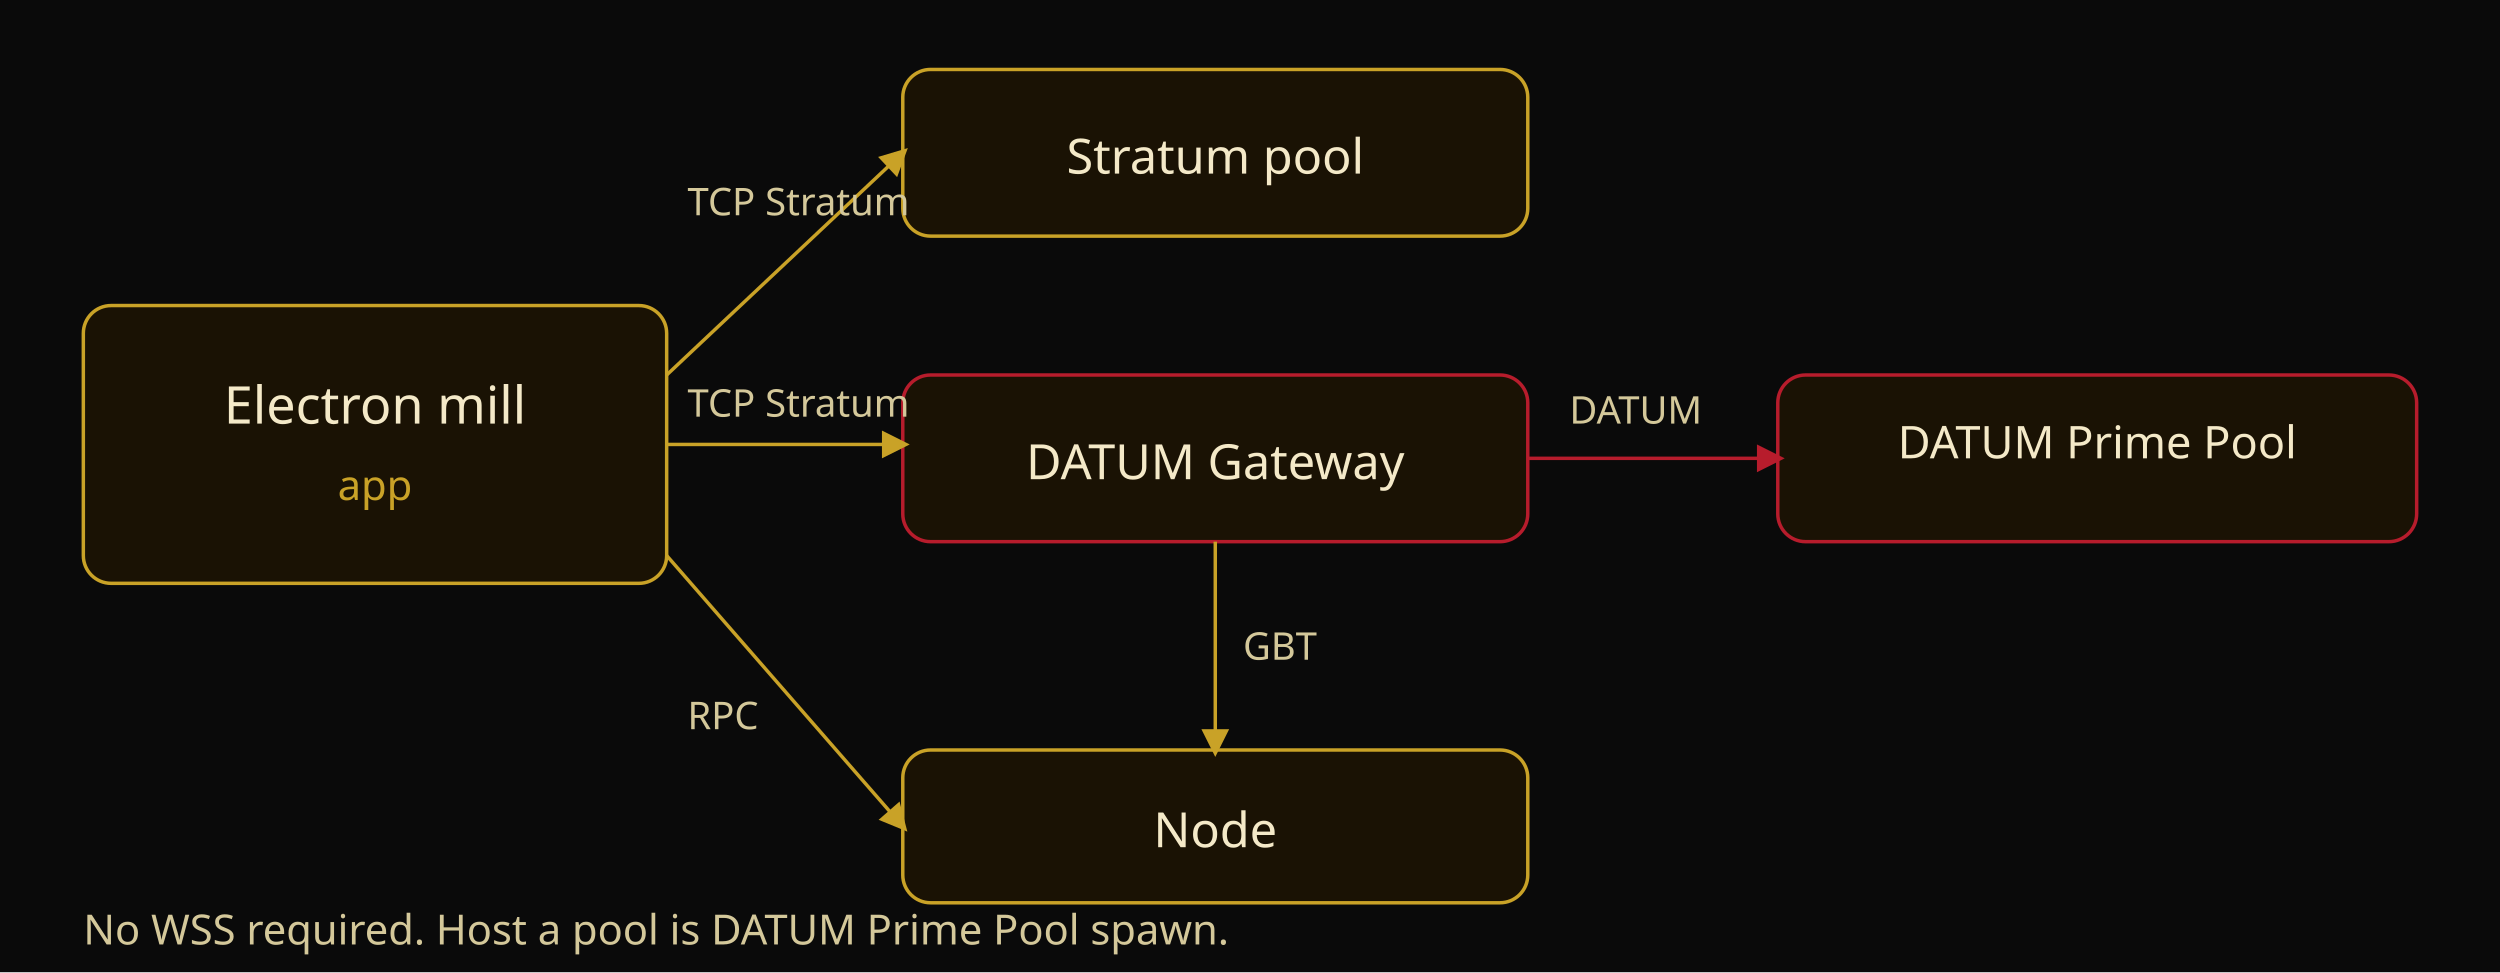
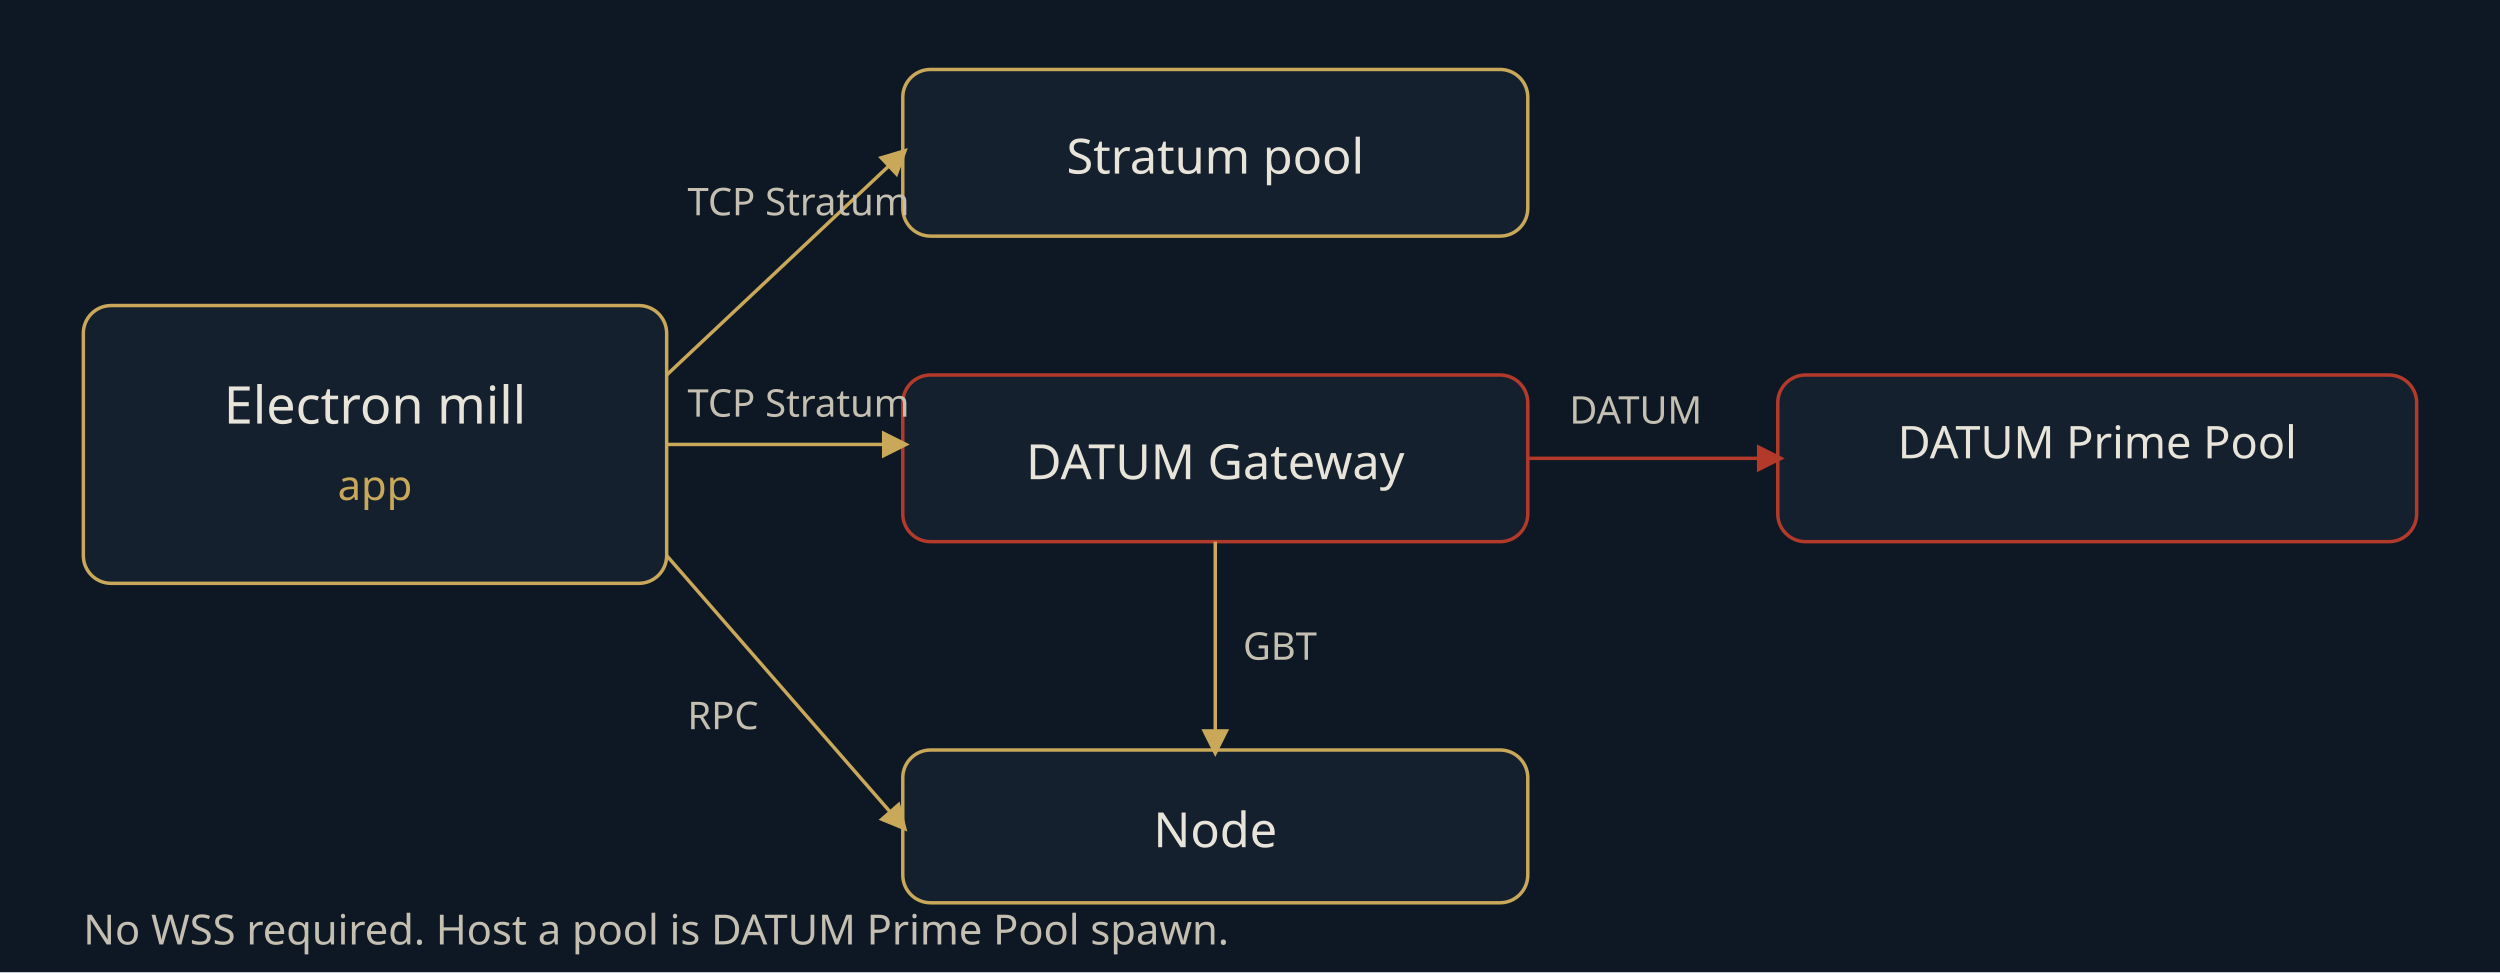
<svg xmlns="http://www.w3.org/2000/svg" viewBox="0 0 720 280" role="img" aria-labelledby="deskTitle deskDesc">
-   <rect width="720" height="280" fill="#0a0a0a" />
-   <rect x="24" y="88" width="168" height="80" rx="8" fill="#1a1204" stroke="#c9a227" />
-   <text x="108" y="122" text-anchor="middle" fill="#f4e9c8" font-family="sans-serif" font-size="15">Electron mill</text>
-   <text x="108" y="144" text-anchor="middle" fill="#c9a227" font-family="sans-serif" font-size="12">app</text>
-   <rect x="260" y="20" width="180" height="48" rx="8" fill="#1a1204" stroke="#c9a227" />
-   <text x="350" y="50" text-anchor="middle" fill="#f4e9c8" font-family="sans-serif" font-size="14">Stratum pool</text>
-   <rect x="260" y="108" width="180" height="48" rx="8" fill="#1a1204" stroke="#b71c2c" />
-   <text x="350" y="138" text-anchor="middle" fill="#f4e9c8" font-family="sans-serif" font-size="14">DATUM Gateway</text>
-   <rect x="260" y="216" width="180" height="44" rx="8" fill="#1a1204" stroke="#c9a227" />
-   <text x="350" y="244" text-anchor="middle" fill="#f4e9c8" font-family="sans-serif" font-size="14">Node</text>
-   <rect x="512" y="108" width="184" height="48" rx="8" fill="#1a1204" stroke="#b71c2c" />
-   <text x="604" y="132" text-anchor="middle" fill="#f4e9c8" font-family="sans-serif" font-size="13">DATUM Prime Pool</text>
-   <path d="M192 108 L260 44" stroke="#c9a227" marker-end="url(#gold)" />
-   <text x="198" y="62" fill="#d4c89a" font-family="sans-serif" font-size="11">TCP Stratum</text>
-   <path d="M192 128 H260" stroke="#c9a227" marker-end="url(#gold)" />
-   <text x="198" y="120" fill="#d4c89a" font-family="sans-serif" font-size="11">TCP Stratum</text>
-   <path d="M192 160 L260 238" stroke="#c9a227" marker-end="url(#gold)" />
-   <text x="198" y="210" fill="#d4c89a" font-family="sans-serif" font-size="11">RPC</text>
-   <path d="M440 132 H512" stroke="#b71c2c" marker-end="url(#crimson)" />
-   <text x="452" y="122" fill="#d4c89a" font-family="sans-serif" font-size="11">DATUM</text>
-   <path d="M350 156 V216" stroke="#c9a227" marker-end="url(#gold)" />
-   <text x="358" y="190" fill="#d4c89a" font-family="sans-serif" font-size="11">GBT</text>
-   <text x="24" y="272" fill="#d4c89a" font-family="sans-serif" font-size="12">No WSS required. Host a pool is DATUM Prime Pool spawn.</text>
+   <rect width="720" height="280" fill="#0e1824" />
+   <rect x="24" y="88" width="168" height="80" rx="8" fill="#15202e" stroke="#c9a85a" />
+   <text x="108" y="122" text-anchor="middle" fill="#e8e4d9" font-family="sans-serif" font-size="15">Electron mill</text>
+   <text x="108" y="144" text-anchor="middle" fill="#c9a85a" font-family="sans-serif" font-size="12">app</text>
+   <rect x="260" y="20" width="180" height="48" rx="8" fill="#15202e" stroke="#c9a85a" />
+   <text x="350" y="50" text-anchor="middle" fill="#e8e4d9" font-family="sans-serif" font-size="14">Stratum pool</text>
+   <rect x="260" y="108" width="180" height="48" rx="8" fill="#15202e" stroke="#b33a2b" />
+   <text x="350" y="138" text-anchor="middle" fill="#e8e4d9" font-family="sans-serif" font-size="14">DATUM Gateway</text>
+   <rect x="260" y="216" width="180" height="44" rx="8" fill="#15202e" stroke="#c9a85a" />
+   <text x="350" y="244" text-anchor="middle" fill="#e8e4d9" font-family="sans-serif" font-size="14">Node</text>
+   <rect x="512" y="108" width="184" height="48" rx="8" fill="#15202e" stroke="#b33a2b" />
+   <text x="604" y="132" text-anchor="middle" fill="#e8e4d9" font-family="sans-serif" font-size="13">DATUM Prime Pool</text>
+   <path d="M192 108 L260 44" stroke="#c9a85a" marker-end="url(#gold)" />
+   <text x="198" y="62" fill="#c4bfb0" font-family="sans-serif" font-size="11">TCP Stratum</text>
+   <path d="M192 128 H260" stroke="#c9a85a" marker-end="url(#gold)" />
+   <text x="198" y="120" fill="#c4bfb0" font-family="sans-serif" font-size="11">TCP Stratum</text>
+   <path d="M192 160 L260 238" stroke="#c9a85a" marker-end="url(#gold)" />
+   <text x="198" y="210" fill="#c4bfb0" font-family="sans-serif" font-size="11">RPC</text>
+   <path d="M440 132 H512" stroke="#b33a2b" marker-end="url(#crimson)" />
+   <text x="452" y="122" fill="#c4bfb0" font-family="sans-serif" font-size="11">DATUM</text>
+   <path d="M350 156 V216" stroke="#c9a85a" marker-end="url(#gold)" />
+   <text x="358" y="190" fill="#c4bfb0" font-family="sans-serif" font-size="11">GBT</text>
+   <text x="24" y="272" fill="#c4bfb0" font-family="sans-serif" font-size="12">No WSS required. Host a pool is DATUM Prime Pool spawn.</text>
  <defs>
    <marker id="gold" markerWidth="8" markerHeight="8" refX="6" refY="4" orient="auto">
-       <path d="M0 0 L8 4 L0 8 Z" fill="#c9a227" />
+       <path d="M0 0 L8 4 L0 8 Z" fill="#c9a85a" />
    </marker>
    <marker id="crimson" markerWidth="8" markerHeight="8" refX="6" refY="4" orient="auto">
-       <path d="M0 0 L8 4 L0 8 Z" fill="#b71c2c" />
+       <path d="M0 0 L8 4 L0 8 Z" fill="#b33a2b" />
    </marker>
  </defs>
</svg>
